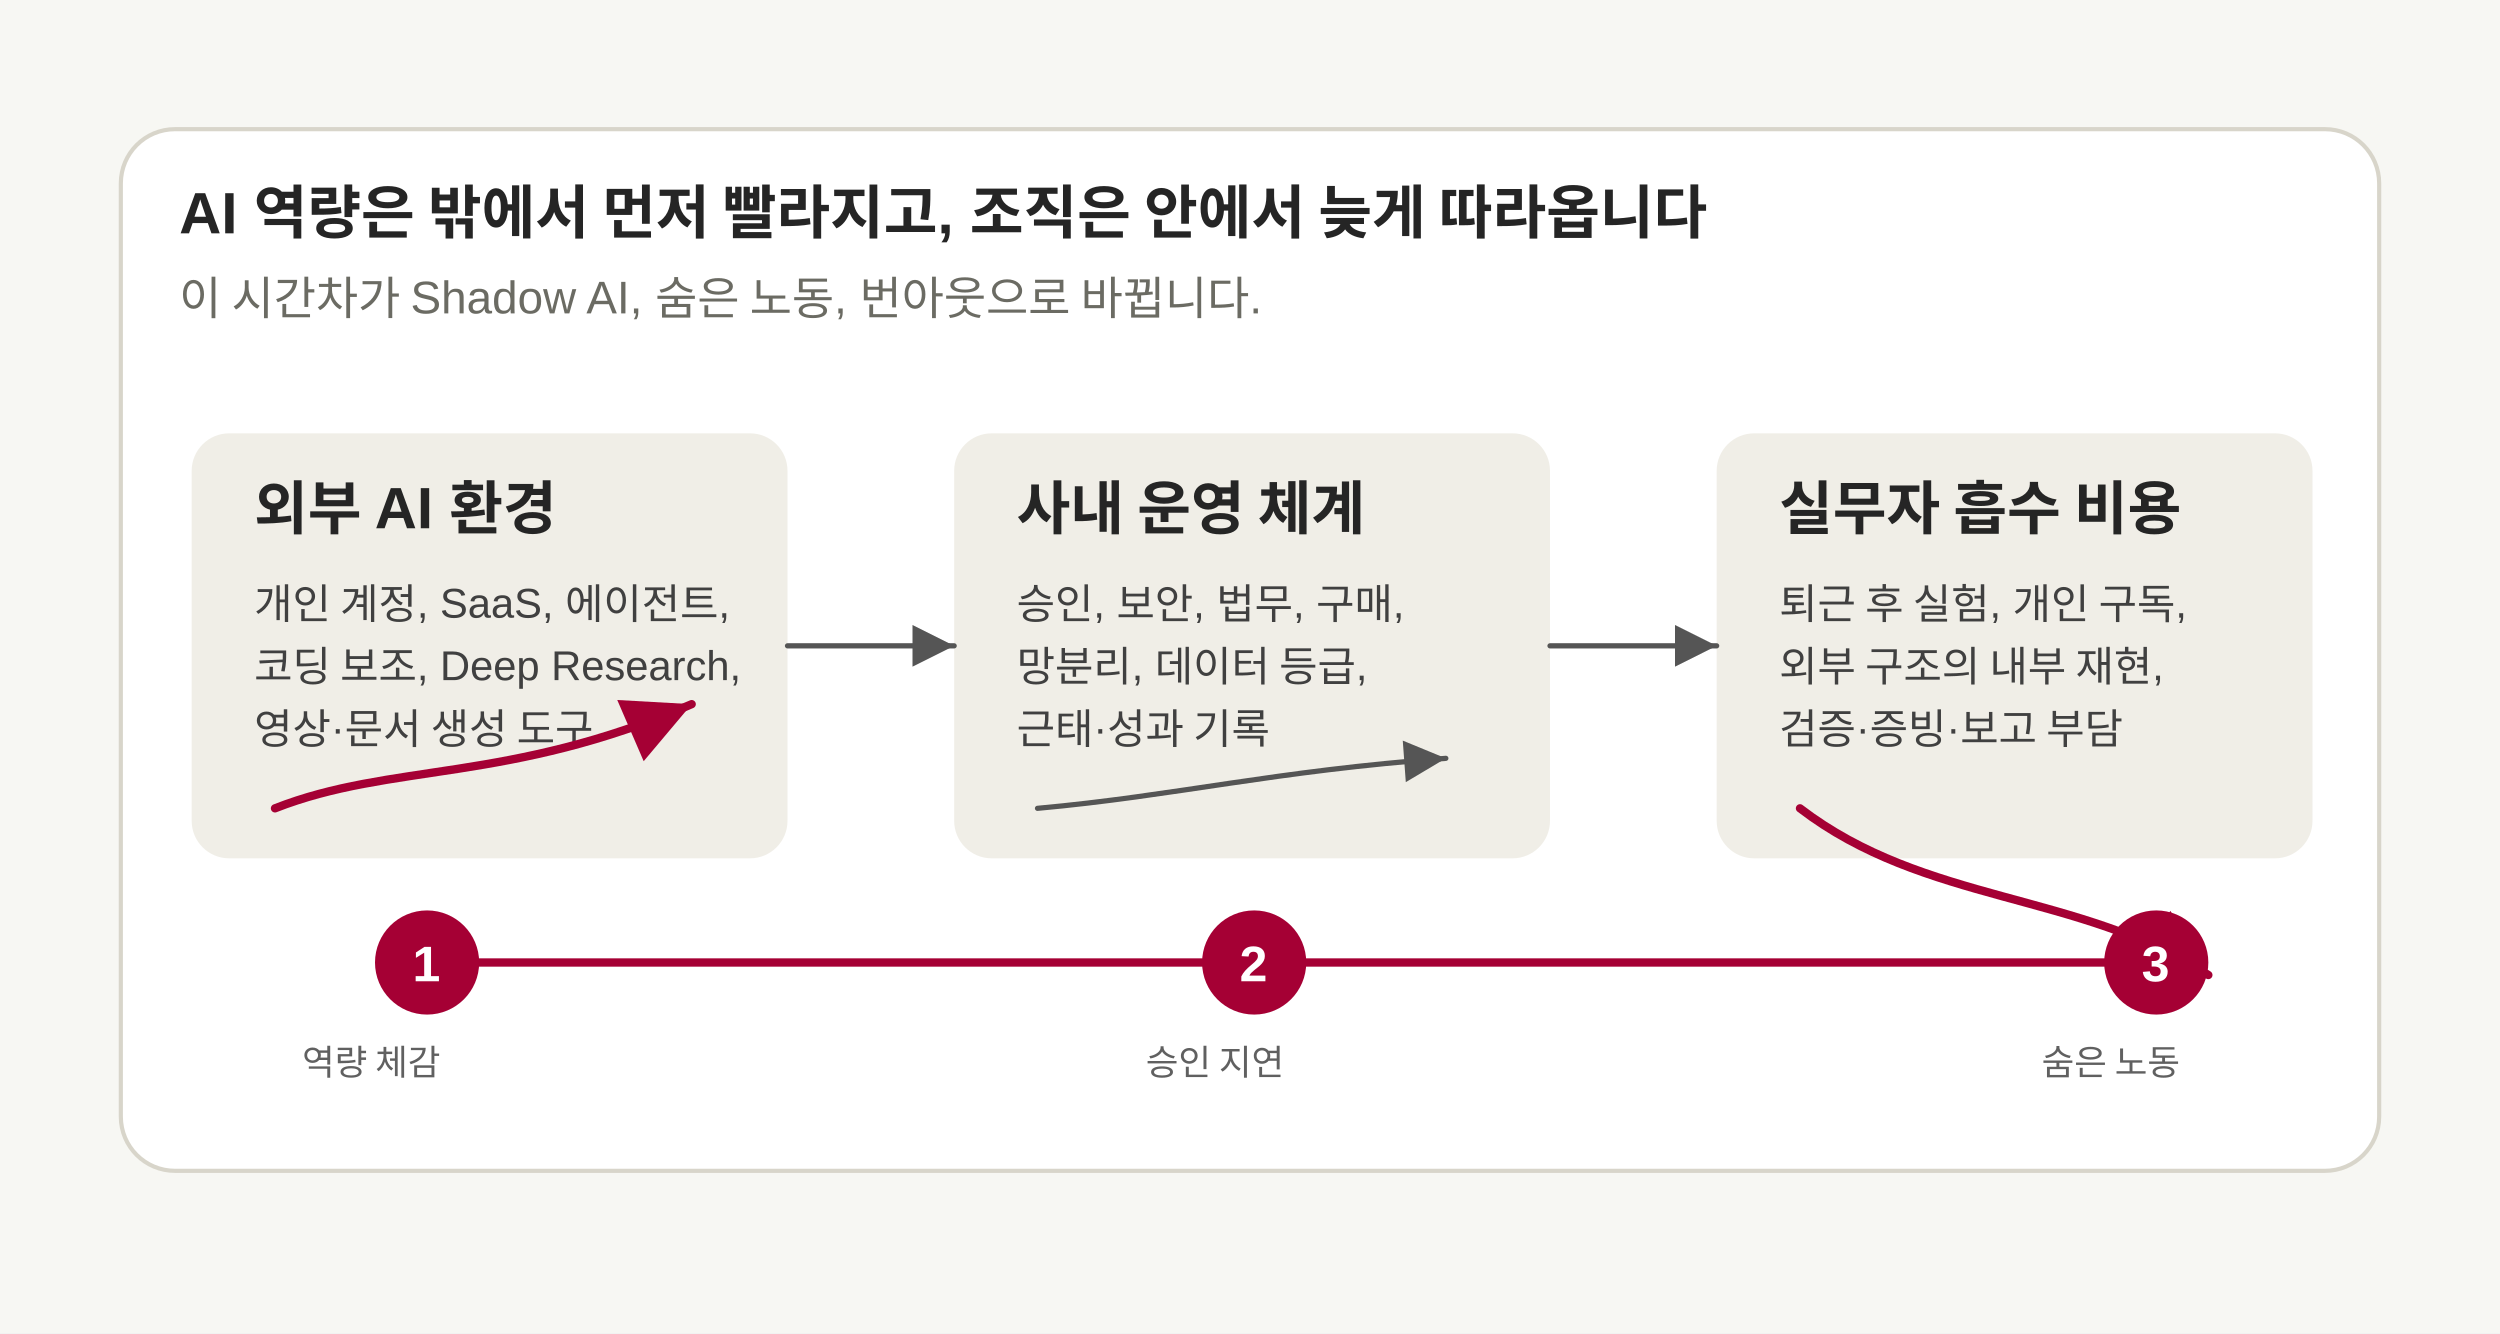
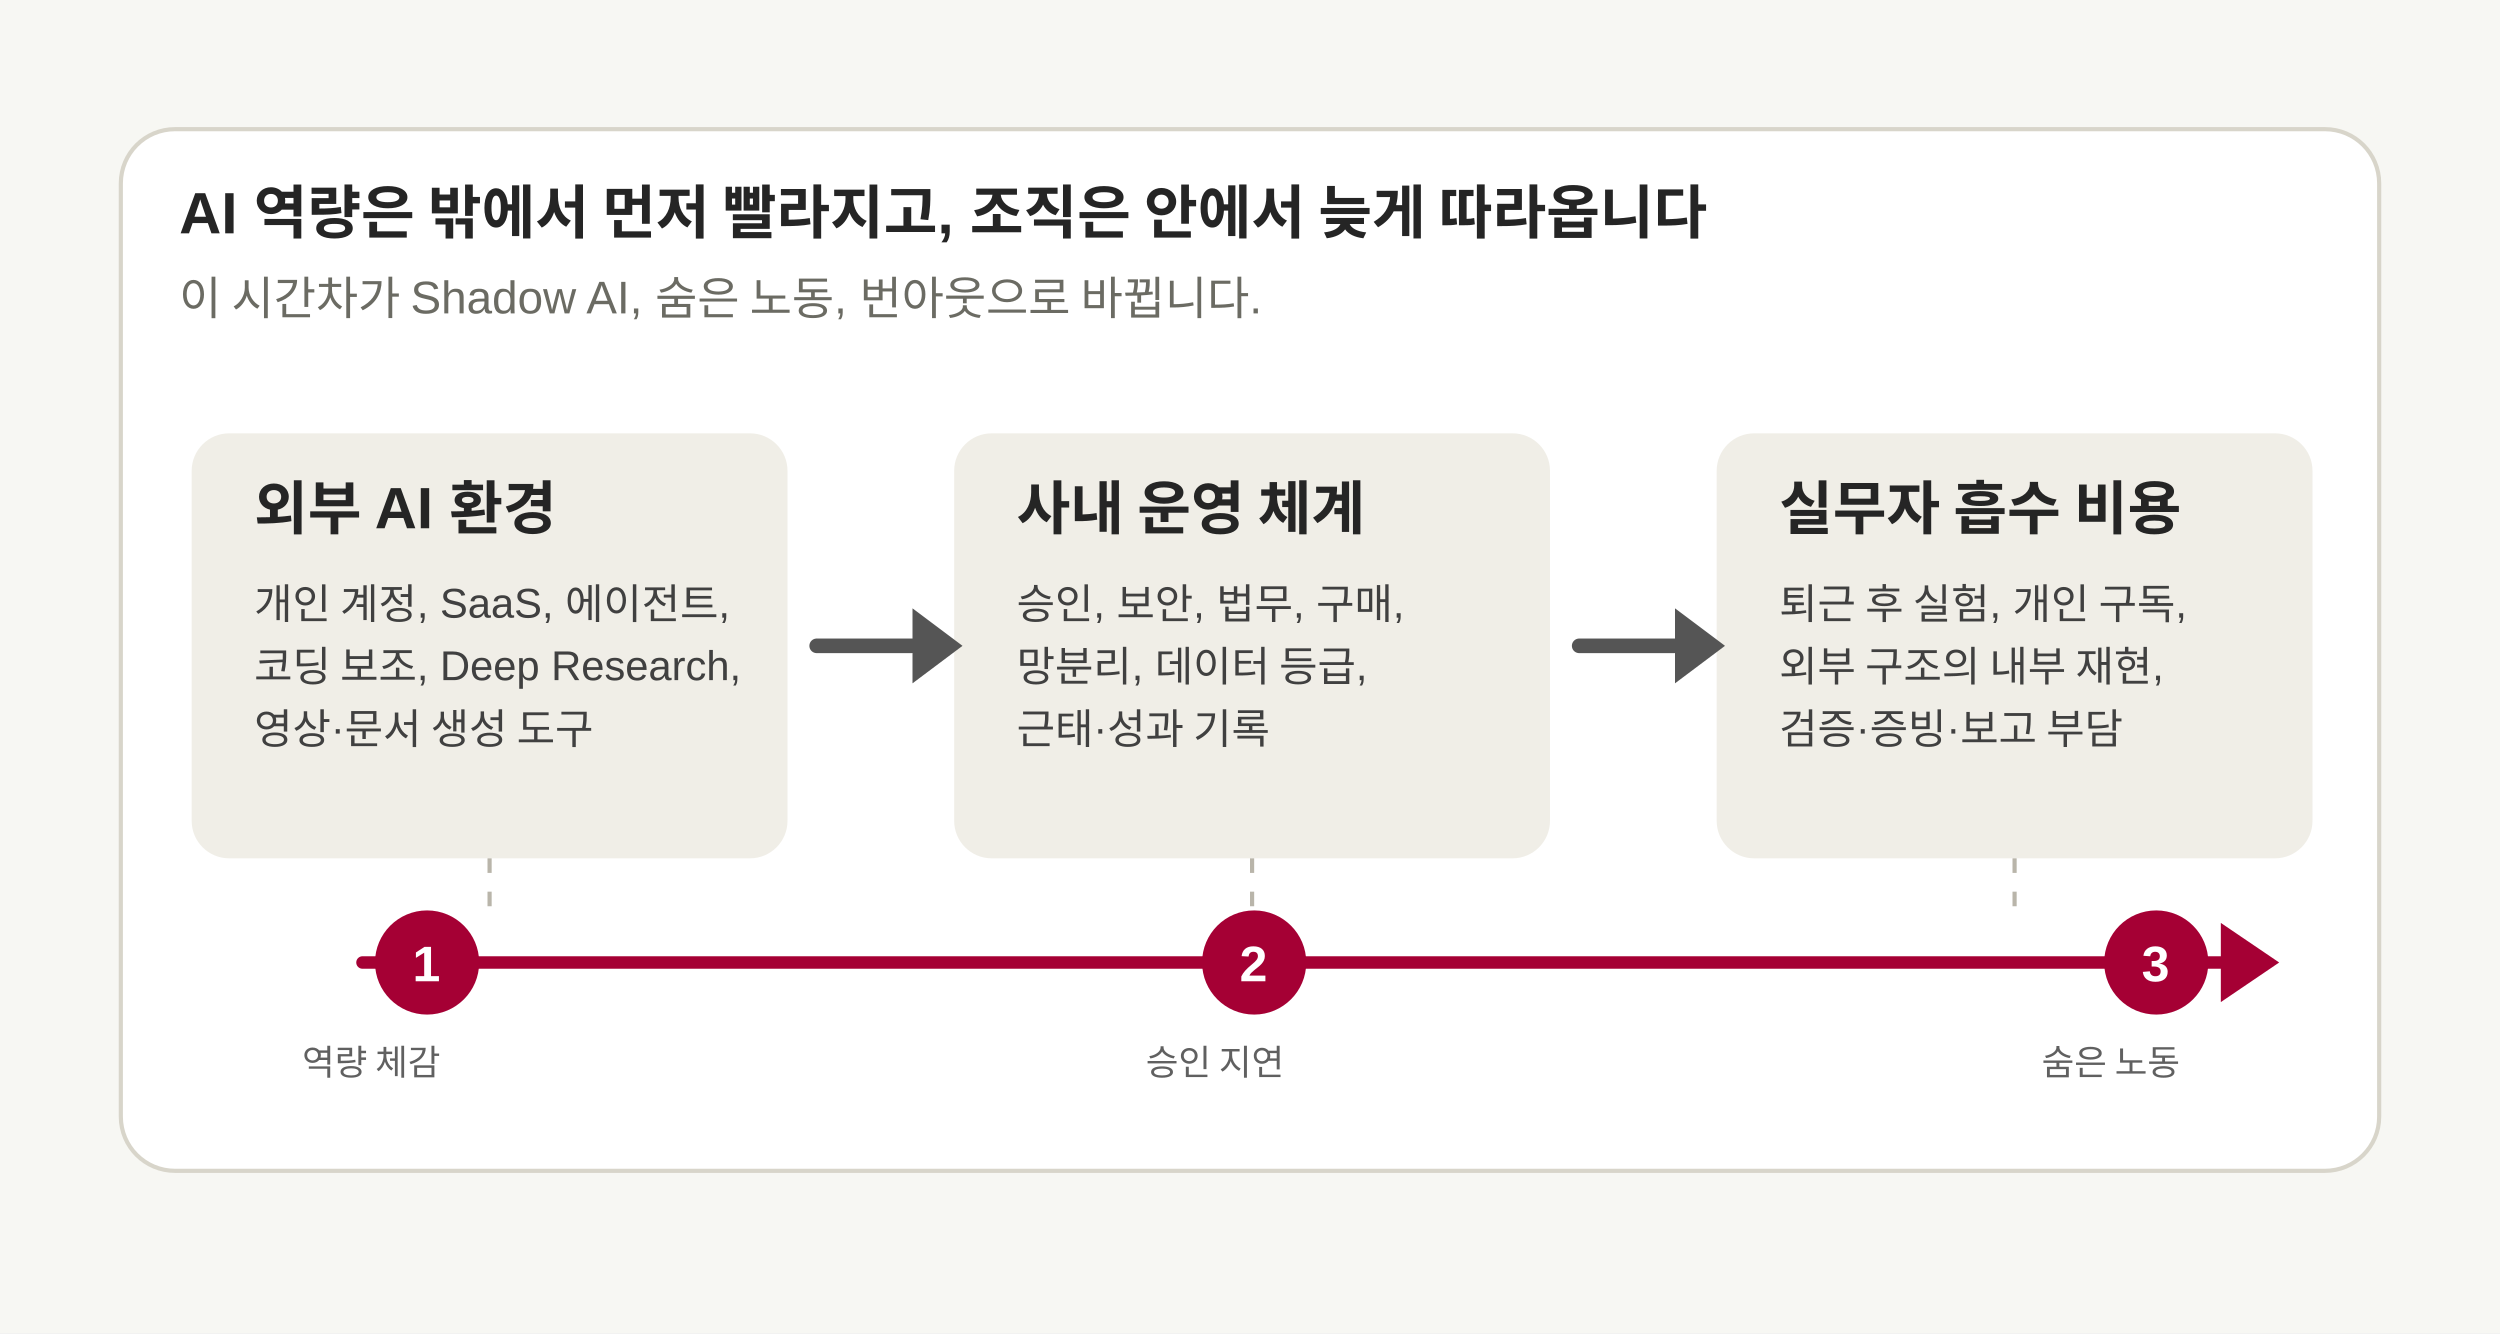
<svg xmlns="http://www.w3.org/2000/svg" viewBox="0 0 1200 640" role="img" aria-labelledby="title desc">
  <defs>
    <style>
      .bg{fill:#f7f7f3}
      .panel{fill:#fff;stroke:#d8d5ca;stroke-width:2}
      .soft{fill:#f0eee7}
      .red{fill:#a50034}
      .redLine{stroke:#a50034;stroke-width:4;fill:none;stroke-linecap:round;stroke-linejoin:round}
      .line{stroke:#555;stroke-width:2.5;fill:none;stroke-linecap:round;stroke-linejoin:round}
+       .flowShaft{stroke:#555;stroke-width:7;fill:none;stroke-linecap:round}
+       .flowHead{fill:#555}
+       .phaseShaft{stroke:#a50034;stroke-width:6;fill:none;stroke-linecap:round}
+       .phaseHead{fill:#a50034}
+       .guide{stroke:#b9b5aa;stroke-width:2;fill:none;stroke-dasharray:7 9}
      .muted{fill:#6b6b63;font-family:'Malgun Gothic','Apple SD Gothic Neo',Arial,sans-serif;font-size:22px}
      .label{fill:#252525;font-family:'Malgun Gothic','Apple SD Gothic Neo',Arial,sans-serif;font-size:28px;font-weight:700}
      .small{fill:#404040;font-family:'Malgun Gothic','Apple SD Gothic Neo',Arial,sans-serif;font-size:20px}
      .tiny{fill:#606060;font-family:'Malgun Gothic','Apple SD Gothic Neo',Arial,sans-serif;font-size:17px}
      .num{fill:#fff;font-family:Arial,sans-serif;font-size:24px;font-weight:700}
    </style>
-     <marker id="arrow" markerWidth="12" markerHeight="12" refX="10" refY="6" orient="auto">
-       <path d="M2,2 L10,6 L2,10 Z" fill="#555" />
-     </marker>
-     <marker id="arrowRed" markerWidth="12" markerHeight="12" refX="10" refY="6" orient="auto">
-       <path d="M2,2 L10,6 L2,10 Z" fill="#a50034" />
-     </marker>
  </defs>
  <rect class="bg" width="1200" height="640" />
  <rect x="58" y="62" width="1084" height="500" rx="26" class="panel" />
  <text x="86" y="112" class="label">AI 역량은 밖에서 먼저 빨라지고, 조직은 안에서 늦게 따라옵니다</text>
  <text x="86" y="151" class="muted">이 시간차가 Shadow AI, 숨은 노동, 번아웃으로 바뀝니다.</text>
  <rect x="92" y="208" width="286" height="204" rx="18" class="soft" />
  <text x="122" y="254" class="label">외부 AI 환경</text>
  <text x="122" y="297" class="small">개인 계정, SaaS, 에이전트,</text>
  <text x="122" y="327" class="small">코딩 보조, Deep Research,</text>
  <text x="122" y="357" class="small">영상·문서 생성 도구</text>
-   <path d="M132 388 C188 366, 244 376, 332 338" class="redLine" marker-end="url(#arrowRed)" />
  <rect x="458" y="208" width="286" height="204" rx="18" class="soft" />
  <text x="488" y="254" class="label">사내 운영 체계</text>
  <text x="488" y="297" class="small">승인, 보안, 법무, 구매,</text>
  <text x="488" y="327" class="small">망분리, 데이터 등급,</text>
  <text x="488" y="357" class="small">근태·성과 기록</text>
-   <path d="M498 388 C564 382, 612 370, 694 364" class="line" marker-end="url(#arrow)" />
  <rect x="824" y="208" width="286" height="204" rx="18" class="soft" />
  <text x="854" y="254" class="label">실무자 흡수 비용</text>
  <text x="854" y="297" class="small">퇴근 후 실험, 개인 구독,</text>
  <text x="854" y="327" class="small">외부 구조의 내부 재현,</text>
  <text x="854" y="357" class="small">검증·증빙·보고 부담</text>
-   <path d="M864 388 C924 434, 998 428, 1060 468" class="redLine" marker-end="url(#arrowRed)" />
-   <path d="M378 310 L458 310" class="line" marker-end="url(#arrow)" />
-   <path d="M744 310 L824 310" class="line" marker-end="url(#arrow)" />
-   <path d="M205 462 L1035 462" class="redLine" />
+   <path d="M392 310 H438" class="flowShaft" />
+   <polygon points="438,292 462,310 438,328" class="flowHead" />
+   <path d="M758 310 H804" class="flowShaft" />
+   <polygon points="804,292 828,310 804,328" class="flowHead" />
+   <path d="M235 412 V438" class="guide" />
+   <path d="M601 412 V438" class="guide" />
+   <path d="M967 412 V438" class="guide" />
+   <path d="M174 462 H1066" class="phaseShaft" />
+   <polygon points="1066,443 1094,462 1066,481" class="phaseHead" />
  <circle cx="205" cy="462" r="25" class="red" />
  <text x="198" y="471" class="num">1</text>
  <circle cx="602" cy="462" r="25" class="red" />
  <text x="595" y="471" class="num">2</text>
  <circle cx="1035" cy="462" r="25" class="red" />
  <text x="1028" y="471" class="num">3</text>
  <text x="145" y="516" class="tiny">역량 체감</text>
  <text x="550" y="516" class="tiny">승인 지연</text>
  <text x="980" y="516" class="tiny">숨은 노동</text>
</svg>
